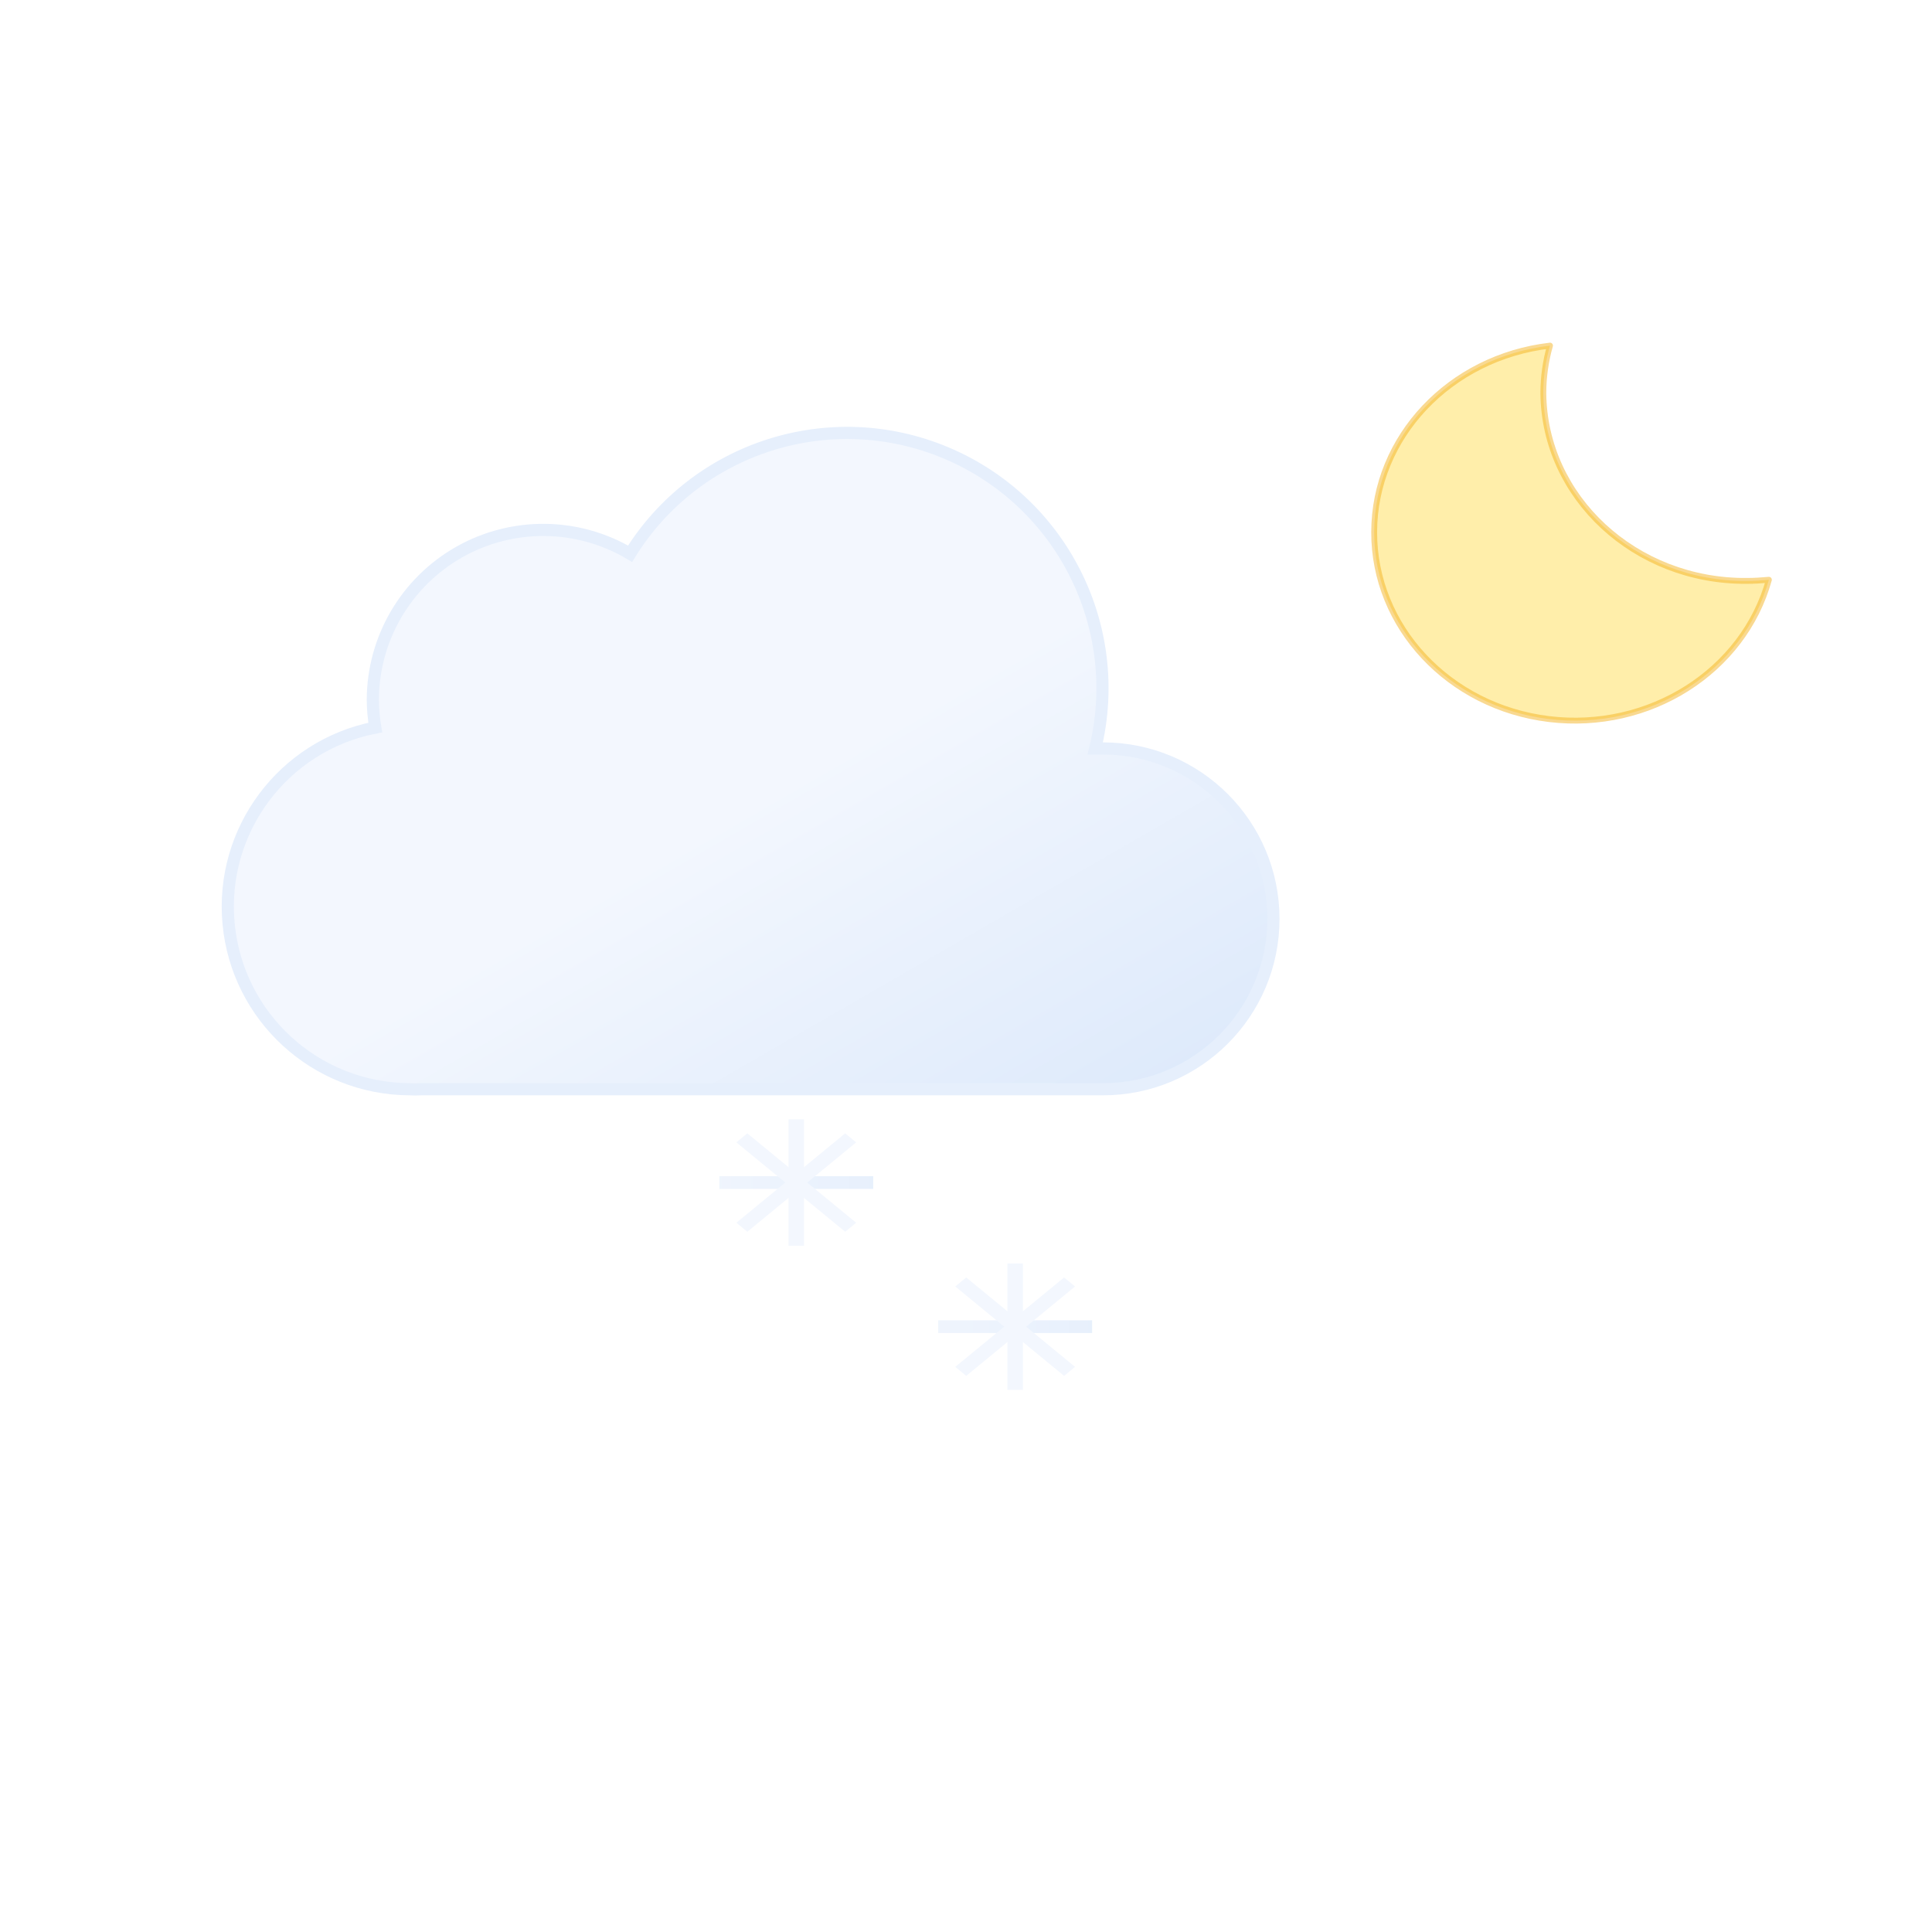
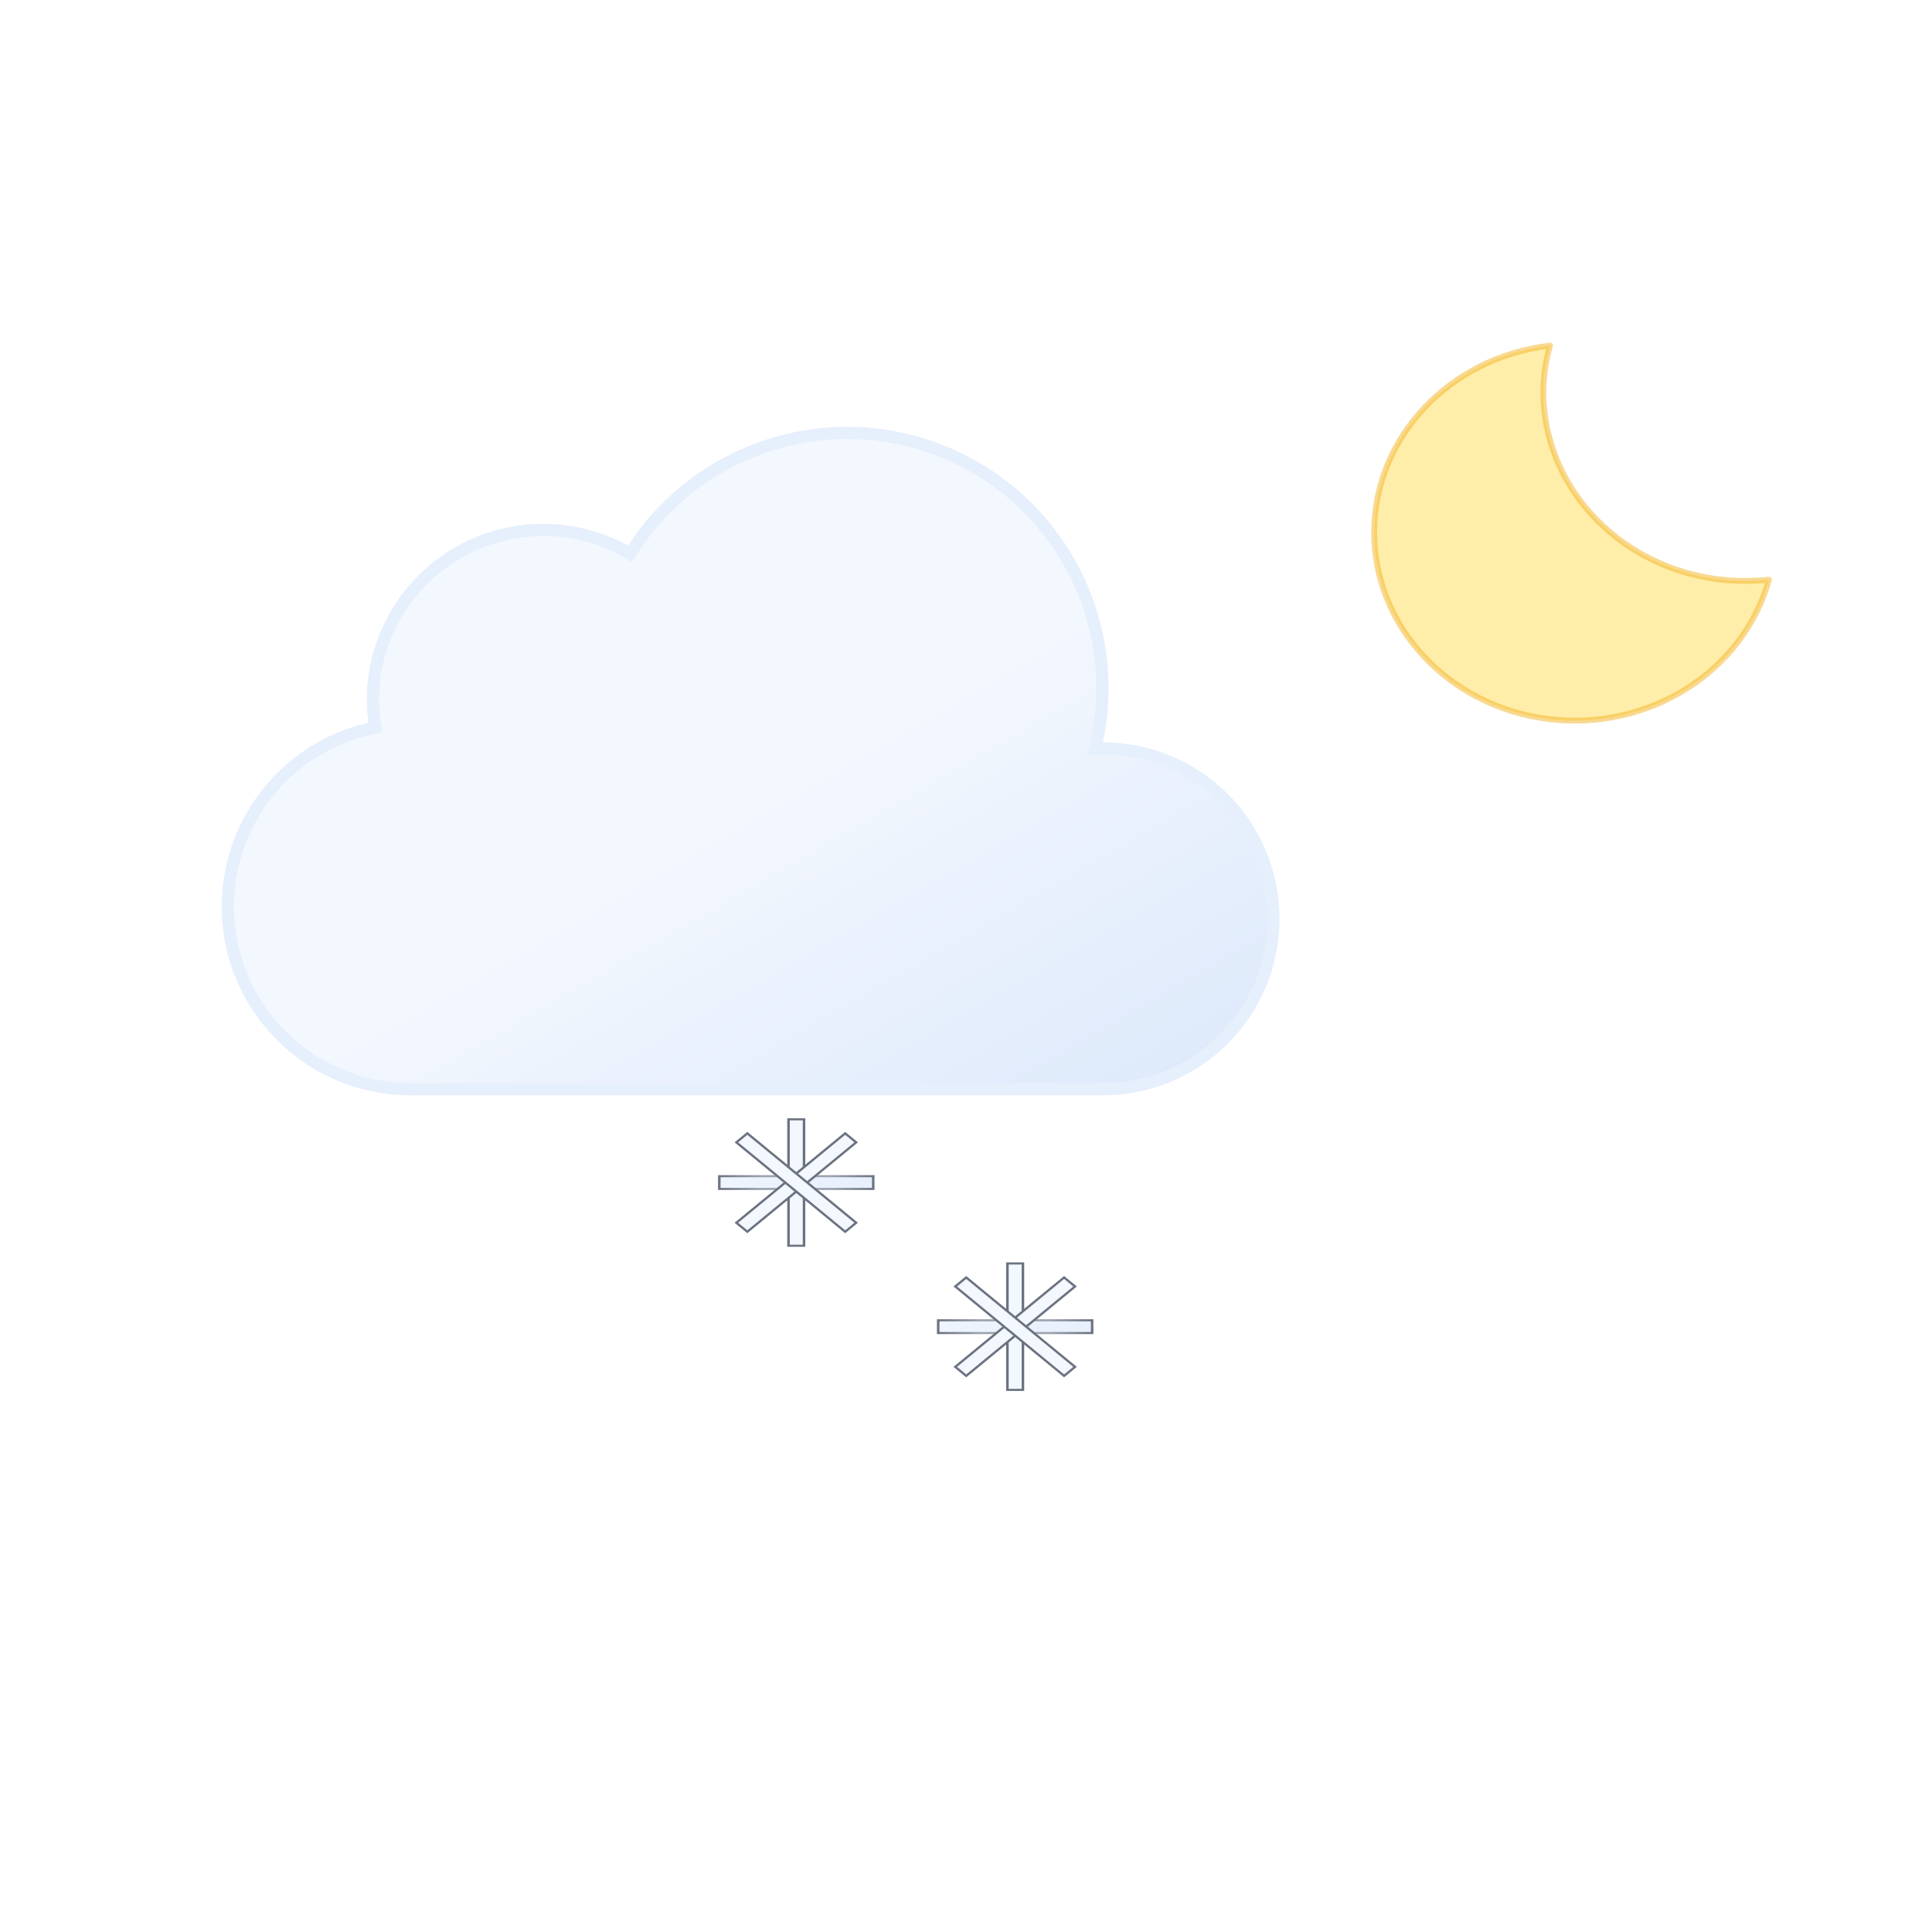
<svg xmlns="http://www.w3.org/2000/svg" xmlns:xlink="http://www.w3.org/1999/xlink" viewBox="0 0 79.374 79.374" version="1.1" id="svg33" width="300" height="300">
  <defs id="defs23">
    <linearGradient id="a" x1="16.5" y1="19.67" x2="21.5" y2="28.33" gradientUnits="userSpaceOnUse" gradientTransform="translate(8.29,-0.75)">
      <stop offset="0" stop-color="#fbbf24" id="stop2" />
      <stop offset="0.45" stop-color="#fbbf24" id="stop4" />
      <stop offset="1" stop-color="#f59e0b" id="stop6" />
    </linearGradient>
    <linearGradient id="b" x1="40.76" y1="23" x2="50.83" y2="40.46" gradientUnits="userSpaceOnUse">
      <stop offset="0" stop-color="#9ca3af" id="stop9" />
      <stop offset="0.45" stop-color="#9ca3af" id="stop11" />
      <stop offset="1" stop-color="#6b7280" id="stop13" />
    </linearGradient>
    <linearGradient id="c" x1="22.56" y1="21.96" x2="39.2" y2="50.8" gradientUnits="userSpaceOnUse" gradientTransform="translate(-1.183048,-0.75)">
      <stop offset="0" stop-color="#f3f7fe" id="stop16" />
      <stop offset="0.45" stop-color="#f3f7fe" id="stop18" />
      <stop offset="1" stop-color="#deeafb" id="stop20" />
    </linearGradient>
    <linearGradient id="b-3" x1="22.56" y1="21.96" x2="39.2" y2="50.8" gradientUnits="userSpaceOnUse" gradientTransform="translate(3.032984)" xlink:href="#b">
      <stop offset="0" stop-color="#f3f7fe" id="stop9-6" />
      <stop offset="0.45" stop-color="#f3f7fe" id="stop11-7" />
      <stop offset="1" stop-color="#deeafb" id="stop13-5" />
    </linearGradient>
    <linearGradient id="b-6-5" x1="23.31" y1="44.3" x2="24.69" y2="46.7" gradientUnits="userSpaceOnUse">
      <stop offset="0" stop-color="#4286ee" id="stop9-7-6" />
      <stop offset="0.45" stop-color="#4286ee" id="stop11-5-2" />
      <stop offset="1" stop-color="#0950bc" id="stop13-3-9" />
    </linearGradient>
    <linearGradient xlink:href="#b-3" id="linearGradient4633-93" gradientUnits="userSpaceOnUse" x1="-15.909" y1="60.877" x2="47.525" y2="60.877" />
    <linearGradient xlink:href="#b-3" id="linearGradient3136" gradientUnits="userSpaceOnUse" x1="-15.909" y1="60.877" x2="47.525" y2="60.877" />
    <linearGradient xlink:href="#b-3" id="linearGradient3138" gradientUnits="userSpaceOnUse" x1="-15.909" y1="60.877" x2="47.525" y2="60.877" />
    <linearGradient xlink:href="#b-3" id="linearGradient3140" gradientUnits="userSpaceOnUse" x1="-15.909" y1="60.877" x2="47.525" y2="60.877" />
    <linearGradient xlink:href="#b-3" id="linearGradient3142" gradientUnits="userSpaceOnUse" x1="-15.909" y1="60.877" x2="47.525" y2="60.877" />
    <linearGradient xlink:href="#b-3" id="linearGradient4633-6" gradientUnits="userSpaceOnUse" x1="-15.909" y1="60.877" x2="47.525" y2="60.877" />
    <linearGradient xlink:href="#b-3" id="linearGradient3264" gradientUnits="userSpaceOnUse" x1="-15.909" y1="60.877" x2="47.525" y2="60.877" />
    <linearGradient xlink:href="#b-3" id="linearGradient3266" gradientUnits="userSpaceOnUse" x1="-15.909" y1="60.877" x2="47.525" y2="60.877" />
    <linearGradient xlink:href="#b-3" id="linearGradient3268" gradientUnits="userSpaceOnUse" x1="-15.909" y1="60.877" x2="47.525" y2="60.877" />
    <linearGradient xlink:href="#b-3" id="linearGradient3270" gradientUnits="userSpaceOnUse" x1="-15.909" y1="60.877" x2="47.525" y2="60.877" />
+     <radialGradient xlink:href="#b" id="radialGradient882" cx="28.634" cy="65.106" fx="28.634" fy="65.106" r="6.581" gradientUnits="userSpaceOnUse" />
+     <radialGradient xlink:href="#b" id="radialGradient890" cx="28.634" cy="65.106" fx="28.634" fy="65.106" r="6.474" gradientUnits="userSpaceOnUse" />
  </defs>
  <path d="m 45.317,30.75 h -0.32 a 10.49,10.49 0 0 0 -19.11,-8 7,7 0 0 0 -10.57,6 7.21,7.21 0 0 0 0.1,1.14 7.5,7.5 0 0 0 1.4,14.86 4.19,4.19 0 0 0 0.5,0 v 0 h 28 a 7,7 0 0 0 0,-14 z" stroke="#e6effc" stroke-miterlimit="10" stroke-width="0.5" fill="url(#c)" id="path31" style="fill:url(#c)" />
-   <g style="fill:url(#linearGradient4633-93);fill-opacity:1" transform="matrix(0.4883259,0,0,0.4011272,27.7245,28.38921)" id="g79-5-1">
-     <rect ry="0" y="64.453" x="22.159" height="1.305" width="12.949" id="rect40-35-0" style="fill:url(#linearGradient3136);fill-opacity:1;stroke-width:0.213" />
-     <rect transform="rotate(-90)" ry="0" y="27.982" x="-71.58" height="1.305" width="12.949" id="rect40-3-6-63" style="fill:url(#linearGradient3138);fill-opacity:1;stroke-width:0.213" />
-     <rect transform="rotate(-45)" ry="0" y="65.631" x="-32.264" height="1.305" width="12.949" id="rect40-6-2-2" style="fill:url(#linearGradient3140);fill-opacity:1;stroke-width:0.213" />
-     <rect transform="rotate(-135)" ry="0" y="-26.442" x="-72.758" height="1.305" width="12.949" id="rect40-3-7-9-0" style="fill:url(#linearGradient3142);fill-opacity:1;stroke-width:0.213" />
+   <g style="fill:url(#linearGradient4633-93);fill-opacity:1;stroke:url(#radialGradient890)" transform="matrix(0.4883259,0,0,0.4011272,27.7245,28.38921)" id="g79-5-1">
+     <rect ry="0" y="64.453" x="22.159" height="1.305" width="12.949" id="rect40-35-0" style="fill:url(#linearGradient3136);fill-opacity:1;stroke-width:0.213;stroke:url(#radialGradient890)" />
+     <rect transform="rotate(-90)" ry="0" y="27.982" x="-71.58" height="1.305" width="12.949" id="rect40-3-6-63" style="fill:url(#linearGradient3138);fill-opacity:1;stroke-width:0.213;stroke:url(#radialGradient890)" />
+     <rect transform="rotate(-45)" ry="0" y="65.631" x="-32.264" height="1.305" width="12.949" id="rect40-6-2-2" style="fill:url(#linearGradient3140);fill-opacity:1;stroke-width:0.213;stroke:url(#radialGradient890)" />
+     <rect transform="rotate(-135)" ry="0" y="-26.442" x="-72.758" height="1.305" width="12.949" id="rect40-3-7-9-0" style="fill:url(#linearGradient3142);fill-opacity:1;stroke-width:0.213;stroke:url(#radialGradient890)" />
  </g>
-   <g style="fill:url(#linearGradient4633-6);fill-opacity:1" transform="matrix(0.4883259,0,0,0.4011272,18.73096,22.46828)" id="g79-5-5">
-     <rect ry="0" y="64.453" x="22.159" height="1.305" width="12.949" id="rect40-35-2" style="fill:url(#linearGradient3264);fill-opacity:1;stroke-width:0.213" />
-     <rect transform="rotate(-90)" ry="0" y="27.982" x="-71.58" height="1.305" width="12.949" id="rect40-3-6-5" style="fill:url(#linearGradient3266);fill-opacity:1;stroke-width:0.213" />
-     <rect transform="rotate(-45)" ry="0" y="65.631" x="-32.264" height="1.305" width="12.949" id="rect40-6-2-4" style="fill:url(#linearGradient3268);fill-opacity:1;stroke-width:0.213" />
-     <rect transform="rotate(-135)" ry="0" y="-26.442" x="-72.758" height="1.305" width="12.949" id="rect40-3-7-9-7" style="fill:url(#linearGradient3270);fill-opacity:1;stroke-width:0.213" />
+   <g style="fill:url(#linearGradient4633-6);fill-opacity:1;stroke:url(#radialGradient882)" transform="matrix(0.4883259,0,0,0.4011272,18.73096,22.46828)" id="g79-5-5">
+     <rect ry="0" y="64.453" x="22.159" height="1.305" width="12.949" id="rect40-35-2" style="fill:url(#linearGradient3264);fill-opacity:1;stroke-width:0.213;stroke:url(#radialGradient882)" />
+     <rect transform="rotate(-90)" ry="0" y="27.982" x="-71.58" height="1.305" width="12.949" id="rect40-3-6-5" style="fill:url(#linearGradient3266);fill-opacity:1;stroke-width:0.213;stroke:url(#radialGradient882)" />
+     <rect transform="rotate(-45)" ry="0" y="65.631" x="-32.264" height="1.305" width="12.949" id="rect40-6-2-4" style="fill:url(#linearGradient3268);fill-opacity:1;stroke-width:0.213;stroke:url(#radialGradient882)" />
+     <rect transform="rotate(-135)" ry="0" y="-26.442" x="-72.758" height="1.305" width="12.949" id="rect40-3-7-9-7" style="fill:url(#linearGradient3270);fill-opacity:1;stroke-width:0.213;stroke:url(#radialGradient882)" />
  </g>
-   <path fill="url(#a)" stroke="#72b9d5" stroke-linecap="round" stroke-linejoin="round" stroke-width="0.241" d="m 71.757,23.866 a 8.291,7.78 0 0 1 -8.351,-7.729 8.107,7.607 0 0 1 0.274,-1.938 8.241,7.733 0 1 0 8.993,9.62 c -0.304,0.028 -0.607,0.047 -0.916,0.047 z" id="path28509" style="fill:#ffeeaa;stroke:#f2b21d;stroke-opacity:0.486">
-   </path>
+   <path fill="url(#a)" stroke="#72b9d5" stroke-linecap="round" stroke-linejoin="round" stroke-width="0.241" d="m 71.757,23.866 a 8.291,7.78 0 0 1 -8.351,-7.729 8.107,7.607 0 0 1 0.274,-1.938 8.241,7.733 0 1 0 8.993,9.62 c -0.304,0.028 -0.607,0.047 -0.916,0.047 z" id="path28509" style="fill:#ffeeaa;stroke:#f2b21d;stroke-opacity:0.486" />
</svg>
